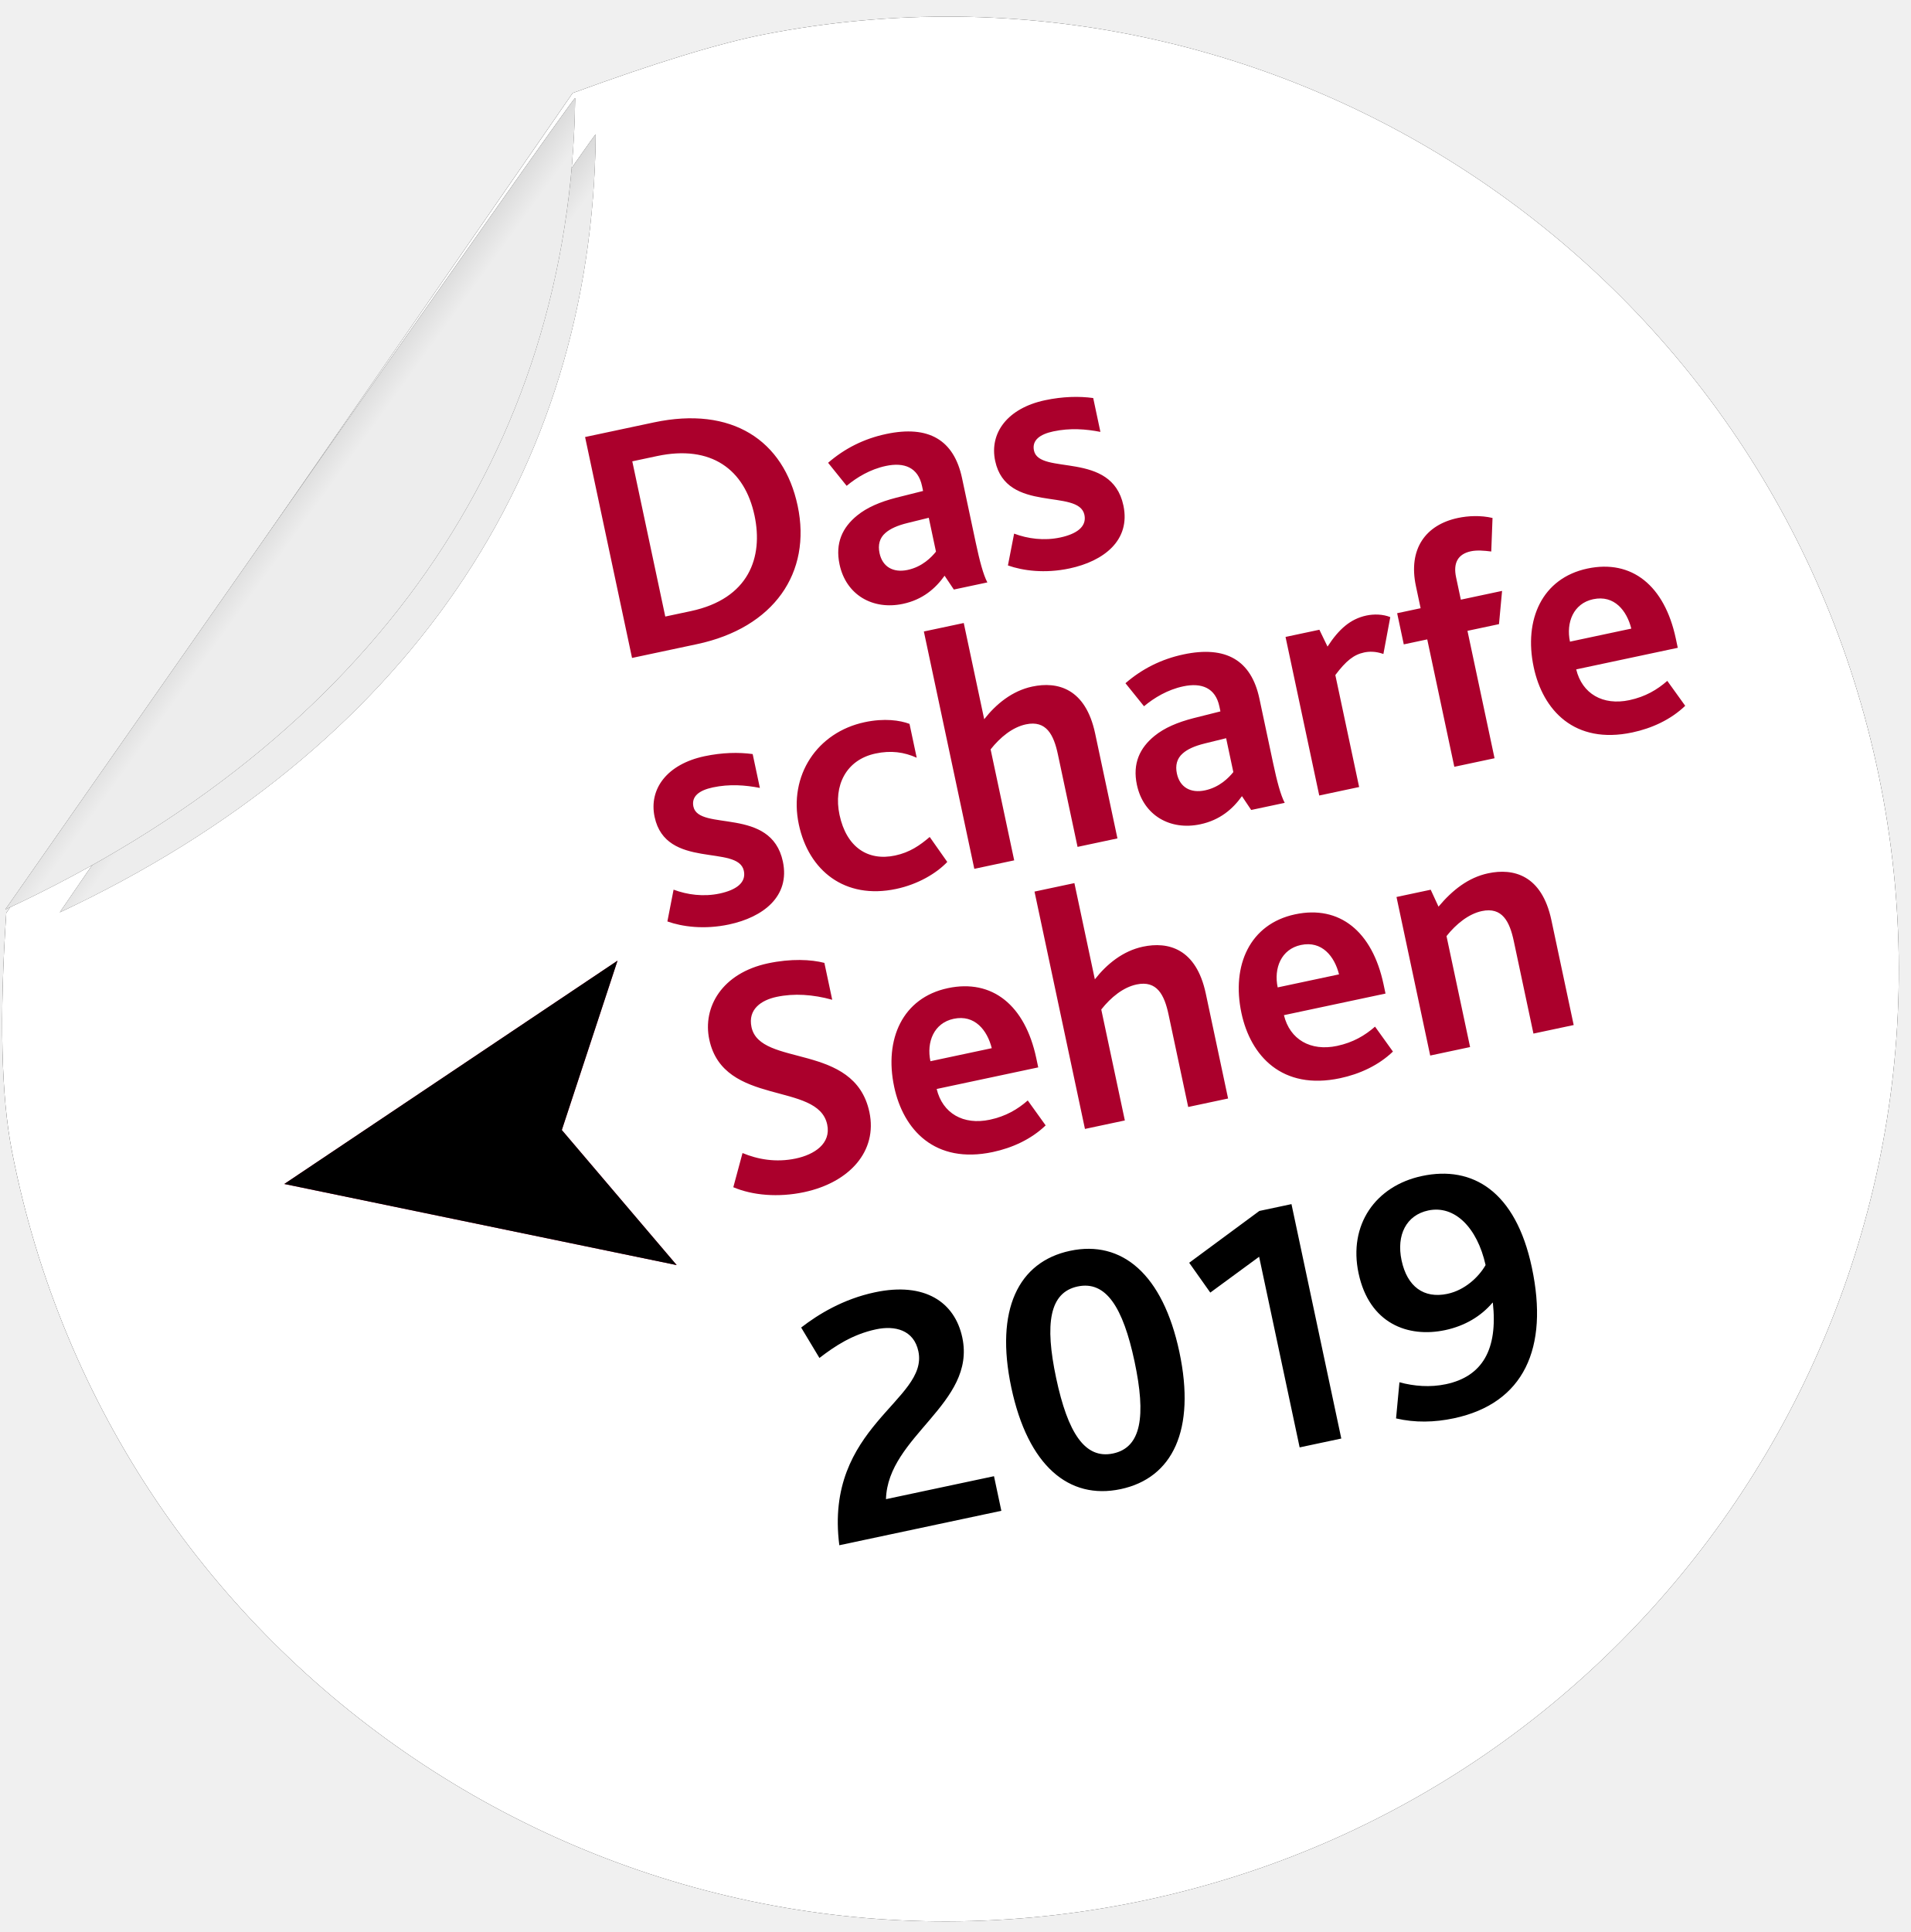
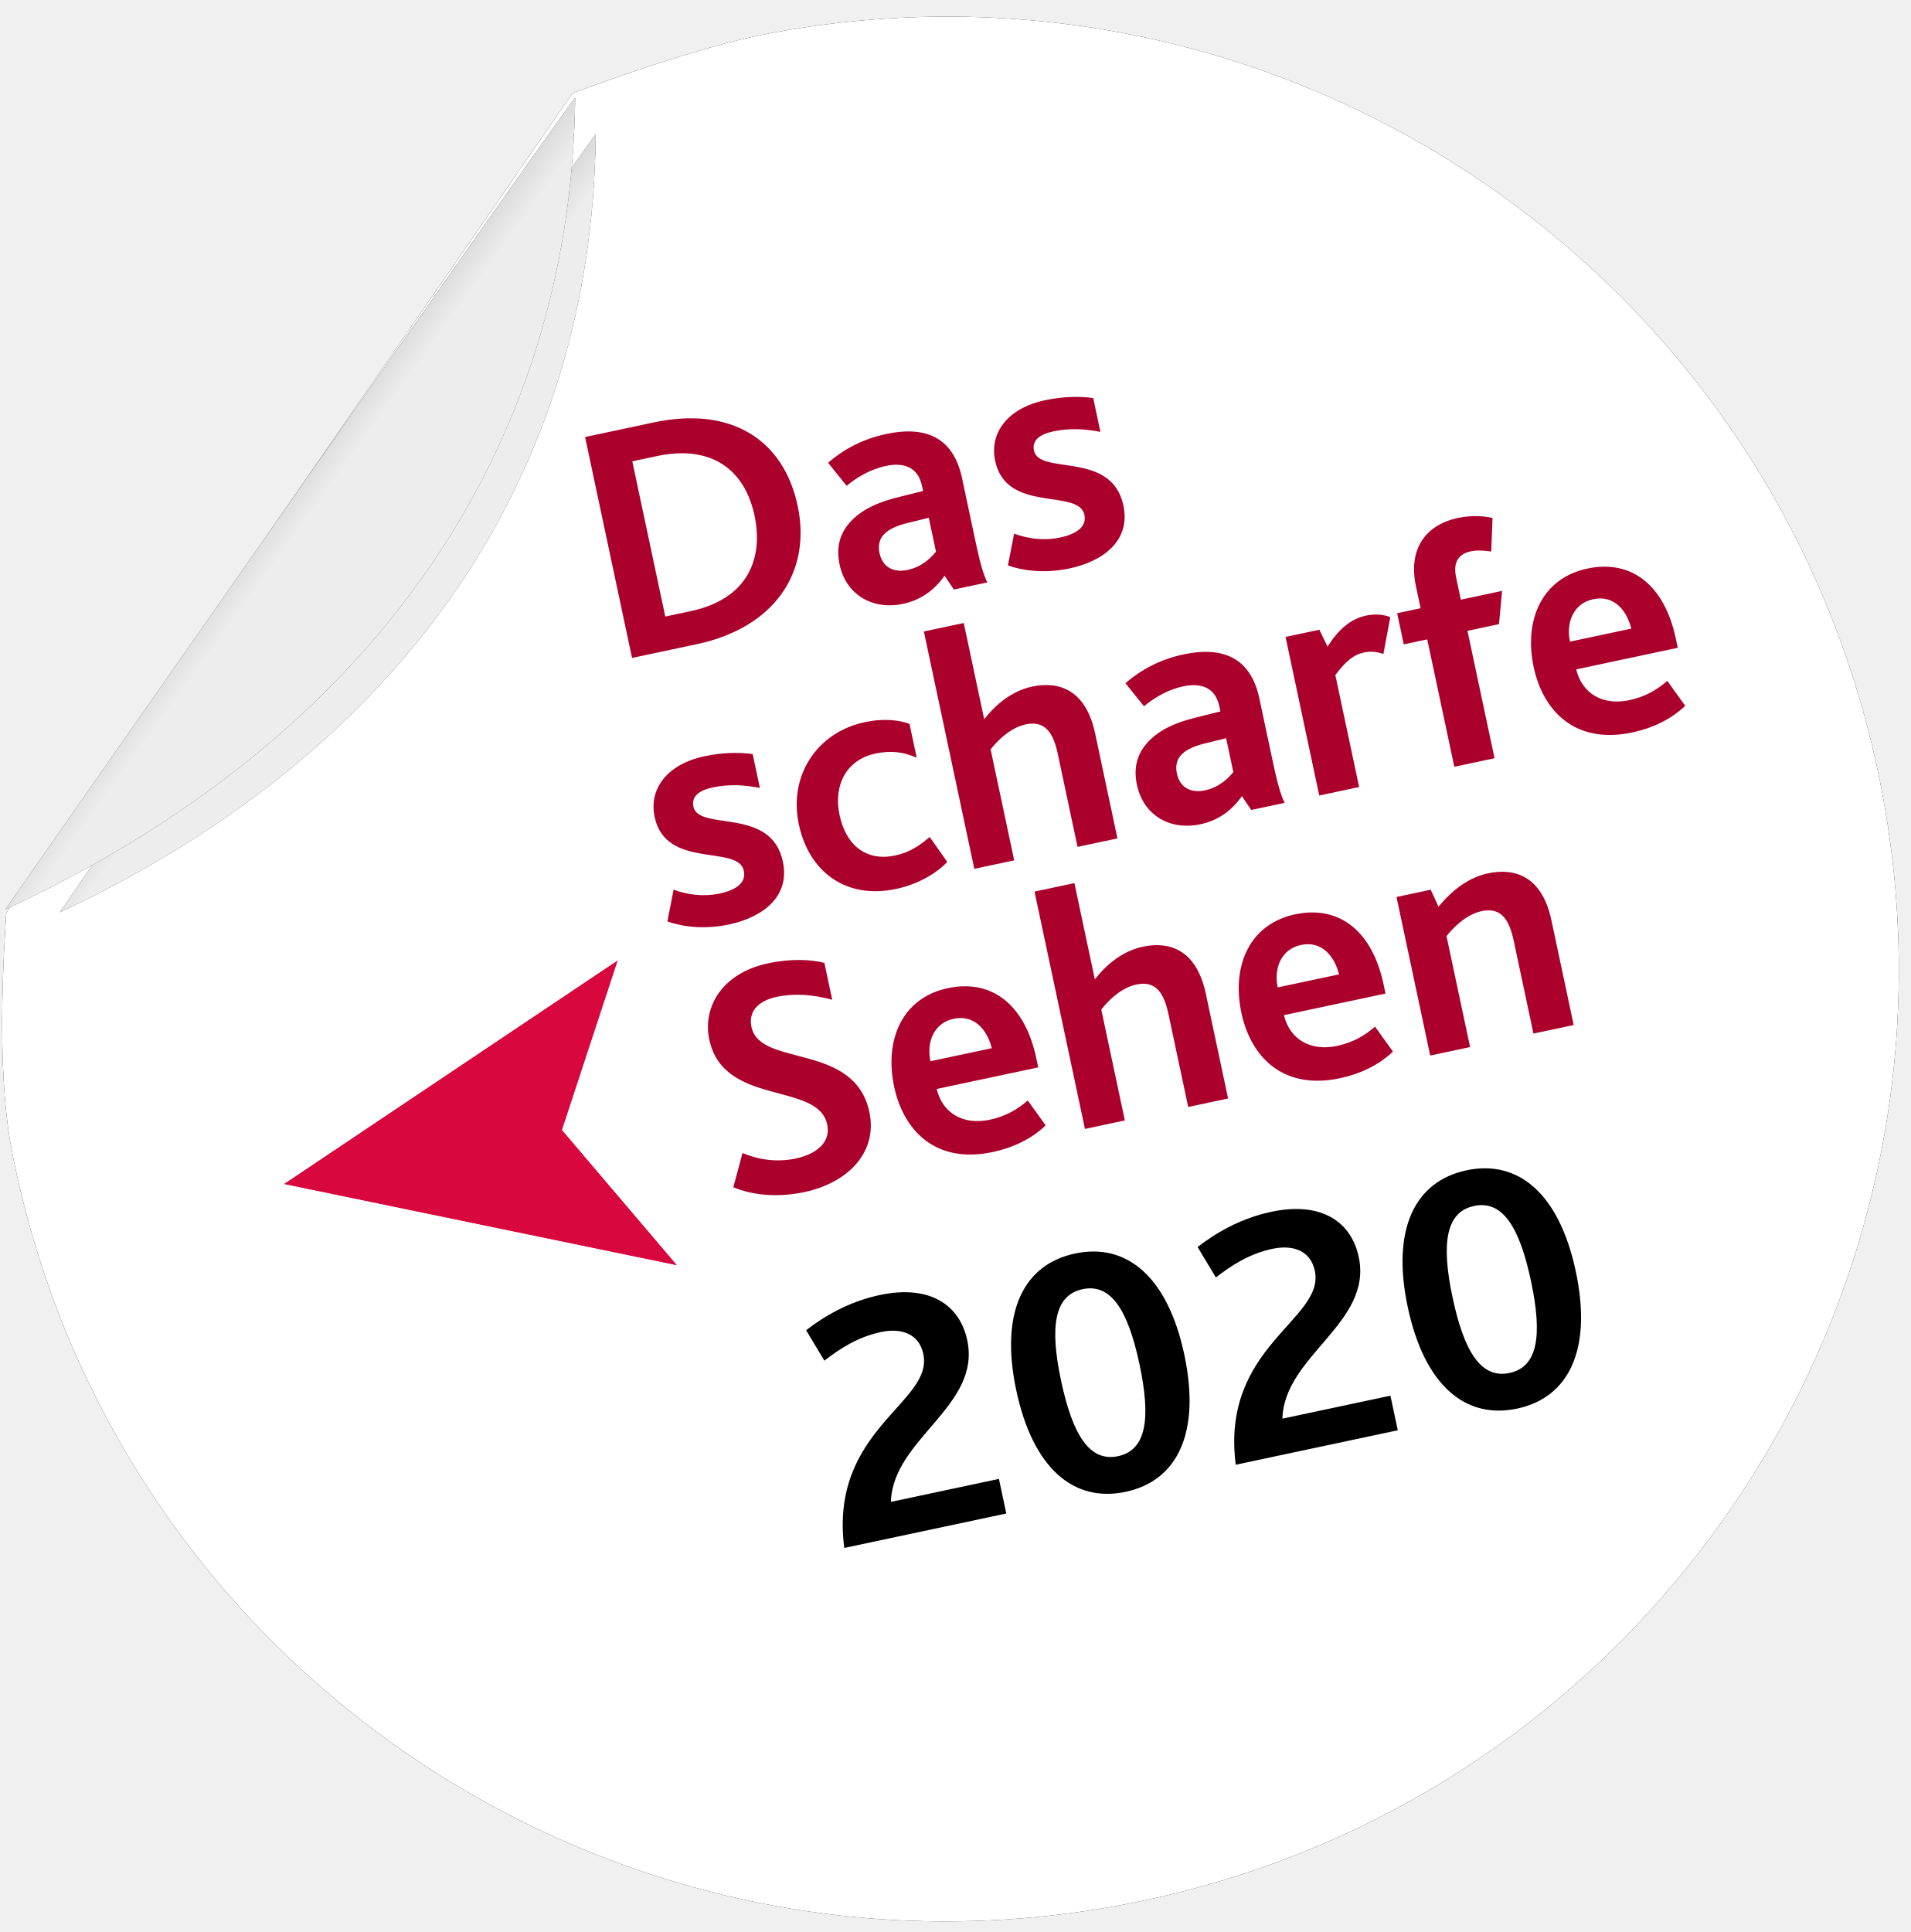
<svg xmlns="http://www.w3.org/2000/svg" width="90px" height="91px" viewBox="0 0 90 91" version="1.1">
  <defs>
    <linearGradient x1="54.554%" y1="50%" x2="32.385%" y2="28.721%" id="linearGradient-1">
      <stop stop-color="#FFFFFF" stop-opacity="0.5" offset="0%" />
      <stop stop-color="#000000" stop-opacity="0.5" offset="100%" />
    </linearGradient>
    <linearGradient x1="54.455%" y1="50%" x2="32.77%" y2="27.37%" id="linearGradient-2">
      <stop stop-color="#FFFFFF" stop-opacity="0.5" offset="0%" />
      <stop stop-color="#000000" stop-opacity="0.5" offset="100%" />
    </linearGradient>
    <linearGradient x1="54.554%" y1="50%" x2="32.385%" y2="29.883%" id="linearGradient-3">
      <stop stop-color="#FFFFFF" stop-opacity="0.5" offset="0%" />
      <stop stop-color="#000000" stop-opacity="0.5" offset="100%" />
    </linearGradient>
    <linearGradient x1="54.455%" y1="50%" x2="32.77%" y2="27.37%" id="linearGradient-4">
      <stop stop-color="#FFFFFF" stop-opacity="0.5" offset="0%" />
      <stop stop-color="#000000" stop-opacity="0.5" offset="100%" />
    </linearGradient>
  </defs>
-   <g id="Page-1" stroke="none" stroke-width="1" fill="none" fill-rule="evenodd">
+   <g id="image-upload" stroke="none" stroke-width="1" fill="none" fill-rule="evenodd">
    <g id="badge_special_price" transform="translate(-8, -7)" fill-rule="nonzero">
      <g id="Group" transform="translate(52.75963, 52.75963) rotate(-11) translate(-52.75963, -52.75963) translate(7.759628, 7.759628)">
        <g id="Group-7" transform="translate(0, -0)">
          <g id="Oval-4">
            <g id="path-1-link" fill="#000000">
              <path d="M44.85,89.701 C69.62,89.701 89.701,69.62 89.701,44.85 C89.701,20.08 69.62,0 44.85,0 C42.698,0 39.559,0.33 35.436,0.99 L1.88,33.804 C0.627,38.542 0,42.224 0,44.85 C0,69.62 20.08,89.701 44.85,89.701 Z" id="path-1" />
            </g>
            <g id="path-1-link" fill="#FFFFFF">
              <path d="M44.85,89.701 C69.62,89.701 89.701,69.62 89.701,44.85 C89.701,20.08 69.62,0 44.85,0 C42.698,0 39.559,0.33 35.436,0.99 L1.88,33.804 C0.627,38.542 0,42.224 0,44.85 C0,69.62 20.08,89.701 44.85,89.701 Z" id="path-1" />
            </g>
          </g>
          <path d="M33.239,27.228 L33.239,16.59 L36.548,16.59 C40.309,16.59 42.36,18.688 42.36,21.836 C42.36,25.065 40.067,27.228 36.371,27.228 L33.239,27.228 Z M35.176,25.646 L36.403,25.646 C39.212,25.646 40.277,23.87 40.277,21.868 C40.277,19.641 38.97,18.172 36.371,18.172 L35.176,18.172 L35.176,25.646 Z M48.736,27.228 L48.445,26.501 C47.897,27.002 47.202,27.389 46.25,27.389 C44.797,27.389 43.716,26.421 43.716,24.952 C43.716,23.919 44.216,23.273 45.007,22.869 C45.54,22.595 46.202,22.466 46.976,22.433 L48.284,22.385 L48.284,22.143 C48.284,21.255 47.703,20.868 46.815,20.868 C46.056,20.868 45.362,21.11 44.813,21.4 L44.184,20.157 C45.088,19.657 46.072,19.399 47.138,19.399 C49.188,19.399 50.205,20.335 50.205,22.175 L50.205,25.275 C50.205,26.162 50.237,26.824 50.35,27.228 L48.736,27.228 Z M48.284,23.676 L47.251,23.709 C46.75,23.725 46.395,23.806 46.137,23.951 C45.814,24.128 45.669,24.435 45.669,24.823 C45.669,25.484 46.105,25.872 46.799,25.872 C47.509,25.872 48.026,25.517 48.284,25.307 L48.284,23.676 Z M51.464,26.647 C52.094,27.034 53.078,27.389 54.273,27.389 C55.919,27.389 57.372,26.695 57.372,25.016 C57.372,22.353 53.789,22.821 53.789,21.61 C53.789,21.11 54.224,20.916 54.87,20.916 C55.677,20.916 56.388,21.126 57.033,21.4 L57.033,19.77 C56.404,19.544 55.645,19.399 54.789,19.399 C52.998,19.399 51.9,20.351 51.9,21.707 C51.9,24.258 55.484,23.773 55.484,25.065 C55.484,25.646 54.919,25.872 54.144,25.872 C53.369,25.872 52.642,25.614 52.061,25.242 L51.464,26.647 Z M32.287,39.714 C32.916,40.102 33.901,40.457 35.095,40.457 C36.742,40.457 38.195,39.763 38.195,38.084 C38.195,35.421 34.611,35.889 34.611,34.678 C34.611,34.178 35.047,33.984 35.693,33.984 C36.5,33.984 37.21,34.194 37.856,34.468 L37.856,32.838 C37.226,32.612 36.468,32.466 35.612,32.466 C33.82,32.466 32.722,33.419 32.722,34.775 C32.722,37.325 36.306,36.841 36.306,38.132 C36.306,38.714 35.741,38.94 34.966,38.94 C34.191,38.94 33.465,38.681 32.884,38.31 L32.287,39.714 Z M43.151,40.457 C44.2,40.457 45.152,40.134 45.766,39.714 L45.201,38.391 C44.668,38.681 44.135,38.907 43.425,38.907 C42.117,38.907 41.262,38.052 41.262,36.486 C41.262,35.082 42.101,34.016 43.522,34.016 C44.264,34.016 44.846,34.226 45.378,34.613 L45.378,32.983 C44.975,32.725 44.281,32.466 43.328,32.466 C41.052,32.466 39.293,34.161 39.293,36.534 C39.293,38.746 40.665,40.457 43.151,40.457 Z M46.944,40.296 L48.865,40.296 L48.865,34.952 C49.43,34.484 50.092,34.145 50.738,34.145 C51.722,34.145 51.916,34.904 51.916,35.84 L51.916,40.296 L53.837,40.296 L53.837,35.243 C53.837,33.064 52.61,32.466 51.399,32.466 C50.431,32.466 49.559,32.918 48.865,33.5 L48.865,28.867 L46.944,28.867 L46.944,40.296 Z M60.278,40.296 L59.987,39.569 C59.438,40.07 58.744,40.457 57.792,40.457 C56.339,40.457 55.258,39.488 55.258,38.019 C55.258,36.986 55.758,36.341 56.549,35.937 C57.082,35.663 57.743,35.534 58.518,35.501 L59.826,35.453 L59.826,35.211 C59.826,34.323 59.245,33.935 58.357,33.935 C57.598,33.935 56.904,34.178 56.355,34.468 L55.726,33.225 C56.63,32.725 57.614,32.466 58.68,32.466 C60.73,32.466 61.747,33.403 61.747,35.243 L61.747,38.342 C61.747,39.23 61.779,39.892 61.892,40.296 L60.278,40.296 Z M59.826,36.744 L58.793,36.777 C58.292,36.793 57.937,36.873 57.679,37.019 C57.356,37.196 57.211,37.503 57.211,37.89 C57.211,38.552 57.647,38.94 58.341,38.94 C59.051,38.94 59.568,38.584 59.826,38.375 L59.826,36.744 Z M63.555,40.296 L65.476,40.296 L65.476,34.904 C66.105,34.355 66.525,34.145 67.025,34.145 C67.251,34.145 67.558,34.194 67.897,34.404 L68.575,32.773 C68.268,32.563 67.849,32.466 67.494,32.466 C66.719,32.466 66.089,32.822 65.395,33.516 L65.185,32.66 L63.555,32.66 L63.555,40.296 Z M70.06,40.296 L71.997,40.296 L71.997,34.161 L73.515,34.161 L73.983,32.66 L71.997,32.66 L71.997,31.579 C71.997,30.917 72.288,30.529 72.934,30.529 C73.224,30.529 73.547,30.626 73.87,30.739 L74.257,29.206 C73.741,28.963 73.16,28.867 72.659,28.867 C71.11,28.867 70.06,29.803 70.06,31.595 L70.06,32.66 L68.93,32.66 L68.93,34.161 L70.06,34.161 L70.06,40.296 Z M78.6,40.457 C75.807,40.457 74.693,38.552 74.693,36.486 C74.693,34.194 75.952,32.466 78.132,32.466 C80.279,32.466 81.521,34.016 81.521,36.551 L81.521,37.002 L76.63,37.002 C76.663,38.181 77.502,38.94 78.777,38.94 C79.552,38.94 80.166,38.73 80.714,38.423 L81.296,39.747 C80.488,40.247 79.536,40.457 78.6,40.457 Z M76.614,35.663 L79.568,35.663 C79.536,34.791 79.116,33.935 78.099,33.935 C77.147,33.935 76.614,34.743 76.614,35.663 Z M32.722,52.605 C33.53,53.17 34.692,53.525 35.935,53.525 C38.114,53.525 39.728,52.363 39.728,50.474 C39.728,47.1 35.128,47.358 35.128,45.405 C35.128,44.55 35.838,44.259 36.581,44.259 C37.42,44.259 38.276,44.501 39.115,44.937 L39.115,43.161 C38.534,42.871 37.614,42.629 36.516,42.629 C34.304,42.629 33.061,44.001 33.061,45.567 C33.061,48.811 37.662,48.553 37.662,50.635 C37.662,51.555 36.774,51.894 35.886,51.894 C34.918,51.894 34.111,51.555 33.481,51.12 L32.722,52.605 Z M45.023,53.525 C42.23,53.525 41.117,51.62 41.117,49.554 C41.117,47.261 42.376,45.534 44.555,45.534 C46.702,45.534 47.945,47.084 47.945,49.618 L47.945,50.07 L43.054,50.07 C43.086,51.249 43.925,52.007 45.201,52.007 C45.976,52.007 46.589,51.798 47.138,51.491 L47.719,52.815 C46.912,53.315 45.959,53.525 45.023,53.525 Z M43.038,48.73 L45.992,48.73 C45.959,47.859 45.54,47.003 44.523,47.003 C43.57,47.003 43.038,47.81 43.038,48.73 Z M49.495,53.363 L51.416,53.363 L51.416,48.02 C51.981,47.552 52.642,47.213 53.288,47.213 C54.273,47.213 54.467,47.972 54.467,48.908 L54.467,53.363 L56.388,53.363 L56.388,48.311 C56.388,46.132 55.161,45.534 53.95,45.534 C52.981,45.534 52.11,45.986 51.416,46.567 L51.416,41.934 L49.495,41.934 L49.495,53.363 Z M61.747,53.525 C58.954,53.525 57.84,51.62 57.84,49.554 C57.84,47.261 59.099,45.534 61.279,45.534 C63.426,45.534 64.669,47.084 64.669,49.618 L64.669,50.07 L59.777,50.07 C59.81,51.249 60.649,52.007 61.924,52.007 C62.699,52.007 63.313,51.798 63.862,51.491 L64.443,52.815 C63.636,53.315 62.683,53.525 61.747,53.525 Z M59.761,48.73 L62.715,48.73 C62.683,47.859 62.263,47.003 61.246,47.003 C60.294,47.003 59.761,47.81 59.761,48.73 Z M66.121,53.363 L68.042,53.363 L68.042,48.02 C68.607,47.552 69.285,47.213 69.915,47.213 C70.9,47.213 71.093,47.972 71.093,48.908 L71.093,53.363 L73.031,53.363 L73.031,48.311 C73.031,46.132 71.788,45.534 70.577,45.534 C69.624,45.534 68.769,45.954 67.962,46.584 L67.768,45.728 L66.121,45.728 L66.121,53.363 Z" id="Das-scharfe-Sehen" fill="#AB002C" transform="translate(56.90407, 35.05732) rotate(-1) translate(-56.90407, -35.05732) " />
          <g id="Oval-4-Copy" transform="translate(4, 3)">
            <g id="path-4-link" fill="#000000">
              <path d="M0.36,31.261 C17.835,26.847 28.943,15.743 32.129,0.116 C32.176,-0.114 0.36,31.261 0.36,31.261 Z" id="path-4" />
            </g>
            <g id="path-4-link" fill="#DBDBDB">
              <path d="M0.36,31.261 C17.835,26.847 28.943,15.743 32.129,0.116 C32.176,-0.114 0.36,31.261 0.36,31.261 Z" id="path-4" />
            </g>
            <g id="path-4-link" fill="url(#linearGradient-2)">
              <path d="M0.36,31.261 C17.835,26.847 28.943,15.743 32.129,0.116 C32.176,-0.114 0.36,31.261 0.36,31.261 Z" id="path-4" />
            </g>
          </g>
          <g id="Oval-4-Copy-2" transform="translate(1, 1)">
            <g id="path-6-link" fill="#000000">
              <path d="M0.869,32.638 C19.372,28.047 31.133,16.5 34.507,0.247 C34.556,0.008 0.869,32.638 0.869,32.638 Z" id="path-6" />
            </g>
            <g id="path-6-link" fill="#DBDBDB">
              <path d="M0.869,32.638 C19.372,28.047 31.133,16.5 34.507,0.247 C34.556,0.008 0.869,32.638 0.869,32.638 Z" id="path-6" />
            </g>
            <g id="path-6-link" fill="url(#linearGradient-4)">
              <path d="M0.869,32.638 C19.372,28.047 31.133,16.5 34.507,0.247 C34.556,0.008 0.869,32.638 0.869,32.638 Z" id="path-6" />
            </g>
          </g>
        </g>
-         <path d="M34.616,70.229 C35.075,64.602 40.158,64.432 40.158,62.069 C40.158,61.032 39.325,60.641 38.424,60.641 C37.285,60.641 36.35,61.015 35.534,61.406 L34.99,59.825 C35.908,59.383 37.2,58.924 38.73,58.924 C41.144,58.924 42.317,60.165 42.317,61.865 C42.317,65.044 37.914,65.673 37.217,68.563 L42.419,68.563 L42.419,70.229 L34.616,70.229 Z M48.131,70.399 C45.632,70.399 44.085,68.41 44.085,64.653 C44.085,60.913 45.632,58.924 48.131,58.924 C50.63,58.924 52.177,60.913 52.177,64.653 C52.177,68.41 50.63,70.399 48.131,70.399 Z M48.131,68.682 C49.491,68.682 50.018,67.288 50.018,64.653 C50.018,62.035 49.491,60.641 48.131,60.641 C46.771,60.641 46.244,62.035 46.244,64.653 C46.244,67.288 46.771,68.682 48.131,68.682 Z M56.784,70.229 L56.784,61.049 L54.183,62.222 L53.503,60.641 L57.243,58.941 L58.79,58.941 L58.79,70.229 L56.784,70.229 Z M64.179,70.399 C63.244,70.399 62.343,70.229 61.51,69.838 L62.02,68.206 C62.649,68.529 63.38,68.75 64.145,68.75 C65.896,68.75 66.882,67.662 67.103,65.452 L67.086,65.452 C66.423,65.962 65.59,66.251 64.638,66.251 C62.853,66.251 61.204,65.214 61.204,62.783 C61.204,60.454 62.836,58.924 65.08,58.924 C67.511,58.924 69.245,60.539 69.245,64.211 C69.245,68.104 67.545,70.399 64.179,70.399 Z M65.097,64.602 C65.93,64.602 66.695,64.143 67.137,63.65 C67.12,61.848 66.304,60.573 65.029,60.573 C63.975,60.573 63.312,61.389 63.312,62.613 C63.312,63.871 63.958,64.602 65.097,64.602 Z" id="2019" fill="#000000" transform="translate(51.93061, 64.66153) rotate(-1) translate(-51.93061, -64.66153) " />
-         <g id="Path-2" transform="translate(12, 41)">
-           <g id="path-8-link" fill="#D8073D">
+         <path d="M42.623,70.383 L42.623,68.717 L37.421,68.717 C38.118,65.827 42.521,65.198 42.521,62.019 C42.521,60.319 41.348,59.078 38.934,59.078 C37.404,59.078 36.112,59.537 35.194,59.979 L35.738,61.56 C36.554,61.169 37.489,60.795 38.628,60.795 C39.529,60.795 40.362,61.186 40.362,62.223 C40.362,64.586 35.279,64.756 34.82,70.383 L42.623,70.383 Z M48.335,70.553 C50.834,70.553 52.381,68.564 52.381,64.807 C52.381,61.067 50.834,59.078 48.335,59.078 C45.836,59.078 44.289,61.067 44.289,64.807 C44.289,68.564 45.836,70.553 48.335,70.553 Z M48.335,68.836 C46.975,68.836 46.448,67.442 46.448,64.807 C46.448,62.189 46.975,60.795 48.335,60.795 C49.695,60.795 50.222,62.189 50.222,64.807 C50.222,67.442 49.695,68.836 48.335,68.836 Z M61.476,70.383 L61.476,68.717 L56.274,68.717 C56.971,65.827 61.374,65.198 61.374,62.019 C61.374,60.319 60.201,59.078 57.787,59.078 C56.257,59.078 54.965,59.537 54.047,59.979 L54.591,61.56 C55.407,61.169 56.342,60.795 57.481,60.795 C58.382,60.795 59.215,61.186 59.215,62.223 C59.215,64.586 54.132,64.756 53.673,70.383 L61.476,70.383 Z M67.188,70.553 C69.687,70.553 71.234,68.564 71.234,64.807 C71.234,61.067 69.687,59.078 67.188,59.078 C64.689,59.078 63.142,61.067 63.142,64.807 C63.142,68.564 64.689,70.553 67.188,70.553 Z M67.188,68.836 C65.828,68.836 65.301,67.442 65.301,64.807 C65.301,62.189 65.828,60.795 67.188,60.795 C68.548,60.795 69.075,62.189 69.075,64.807 C69.075,67.442 68.548,68.836 67.188,68.836 Z" id="2020" fill="#000000" transform="translate(53.02683, 64.81545) rotate(-1) translate(-53.02683, -64.81545) " />
+         <g id="Path-2" transform="translate(12, 41)" fill="#D8073D">
+           <g id="path-8-link">
            <polygon id="path-8" points="0.299 7.838 17.713 15.115 13.616 7.838 17.713 0.509" />
          </g>
-           <g id="path-8-link" fill="#000000">
+           <g id="path-8-link">
            <polygon id="path-8" points="0.299 7.838 17.713 15.115 13.616 7.838 17.713 0.509" />
          </g>
        </g>
      </g>
    </g>
  </g>
</svg>
